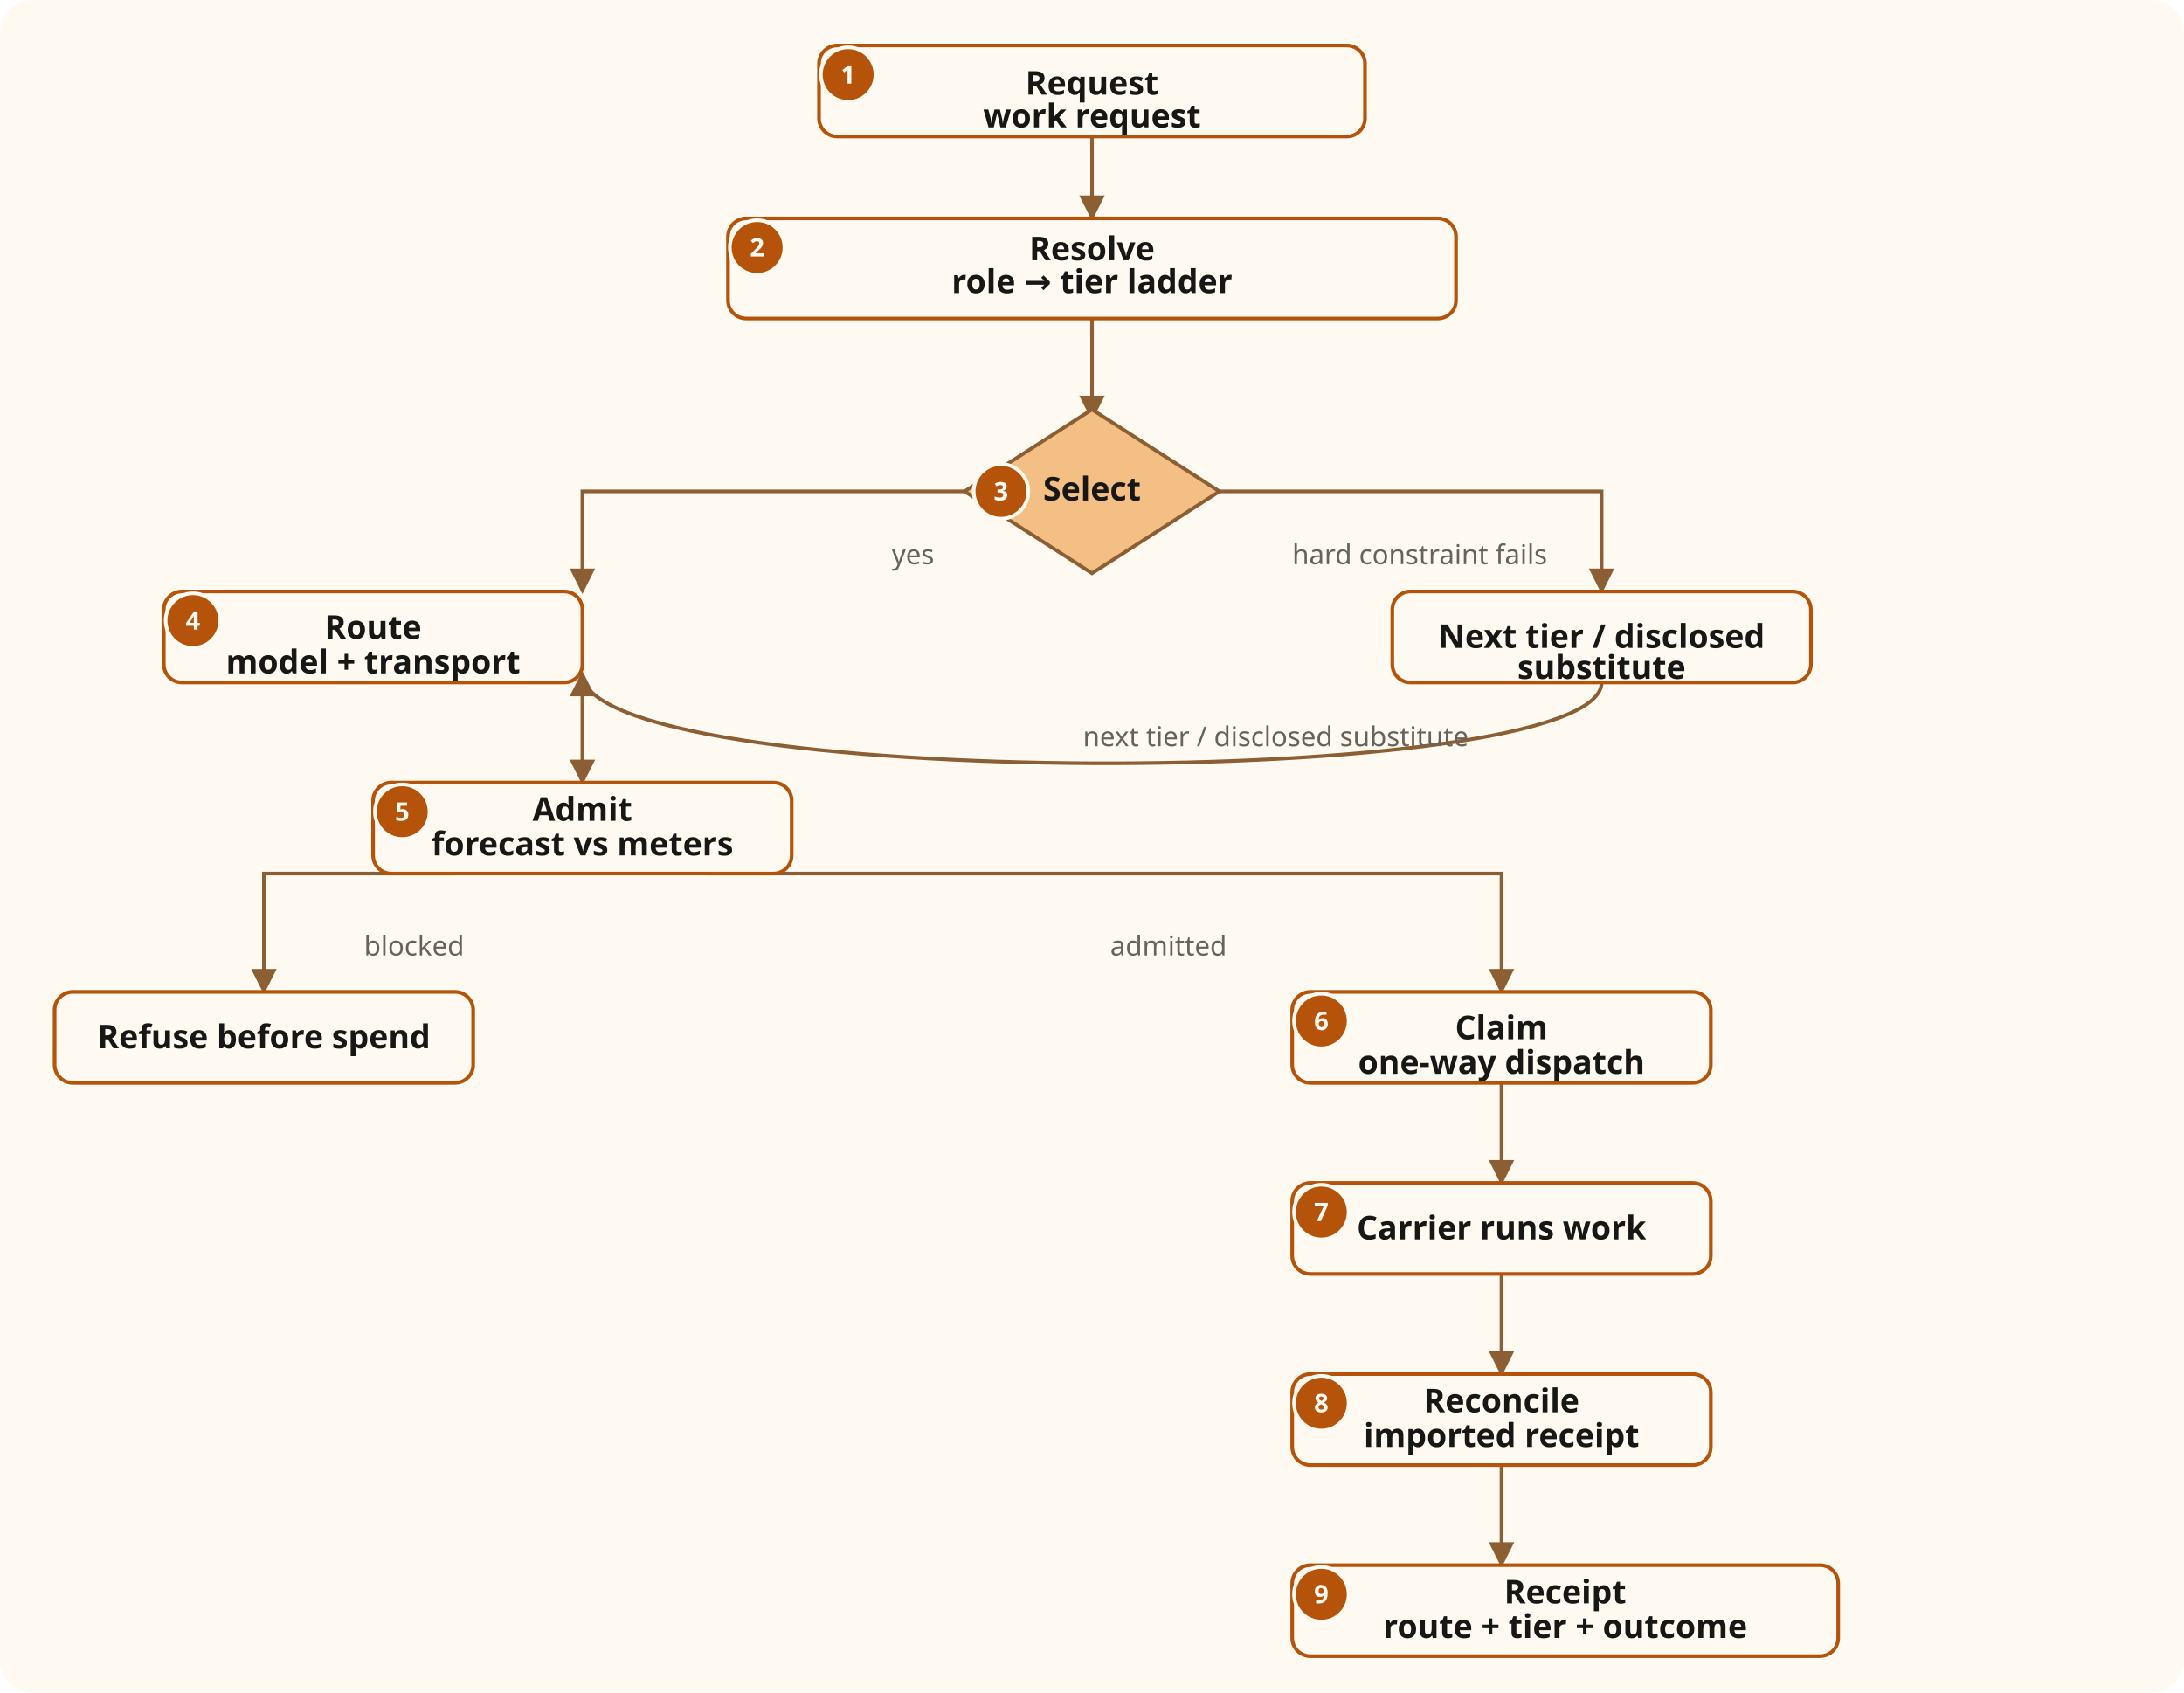
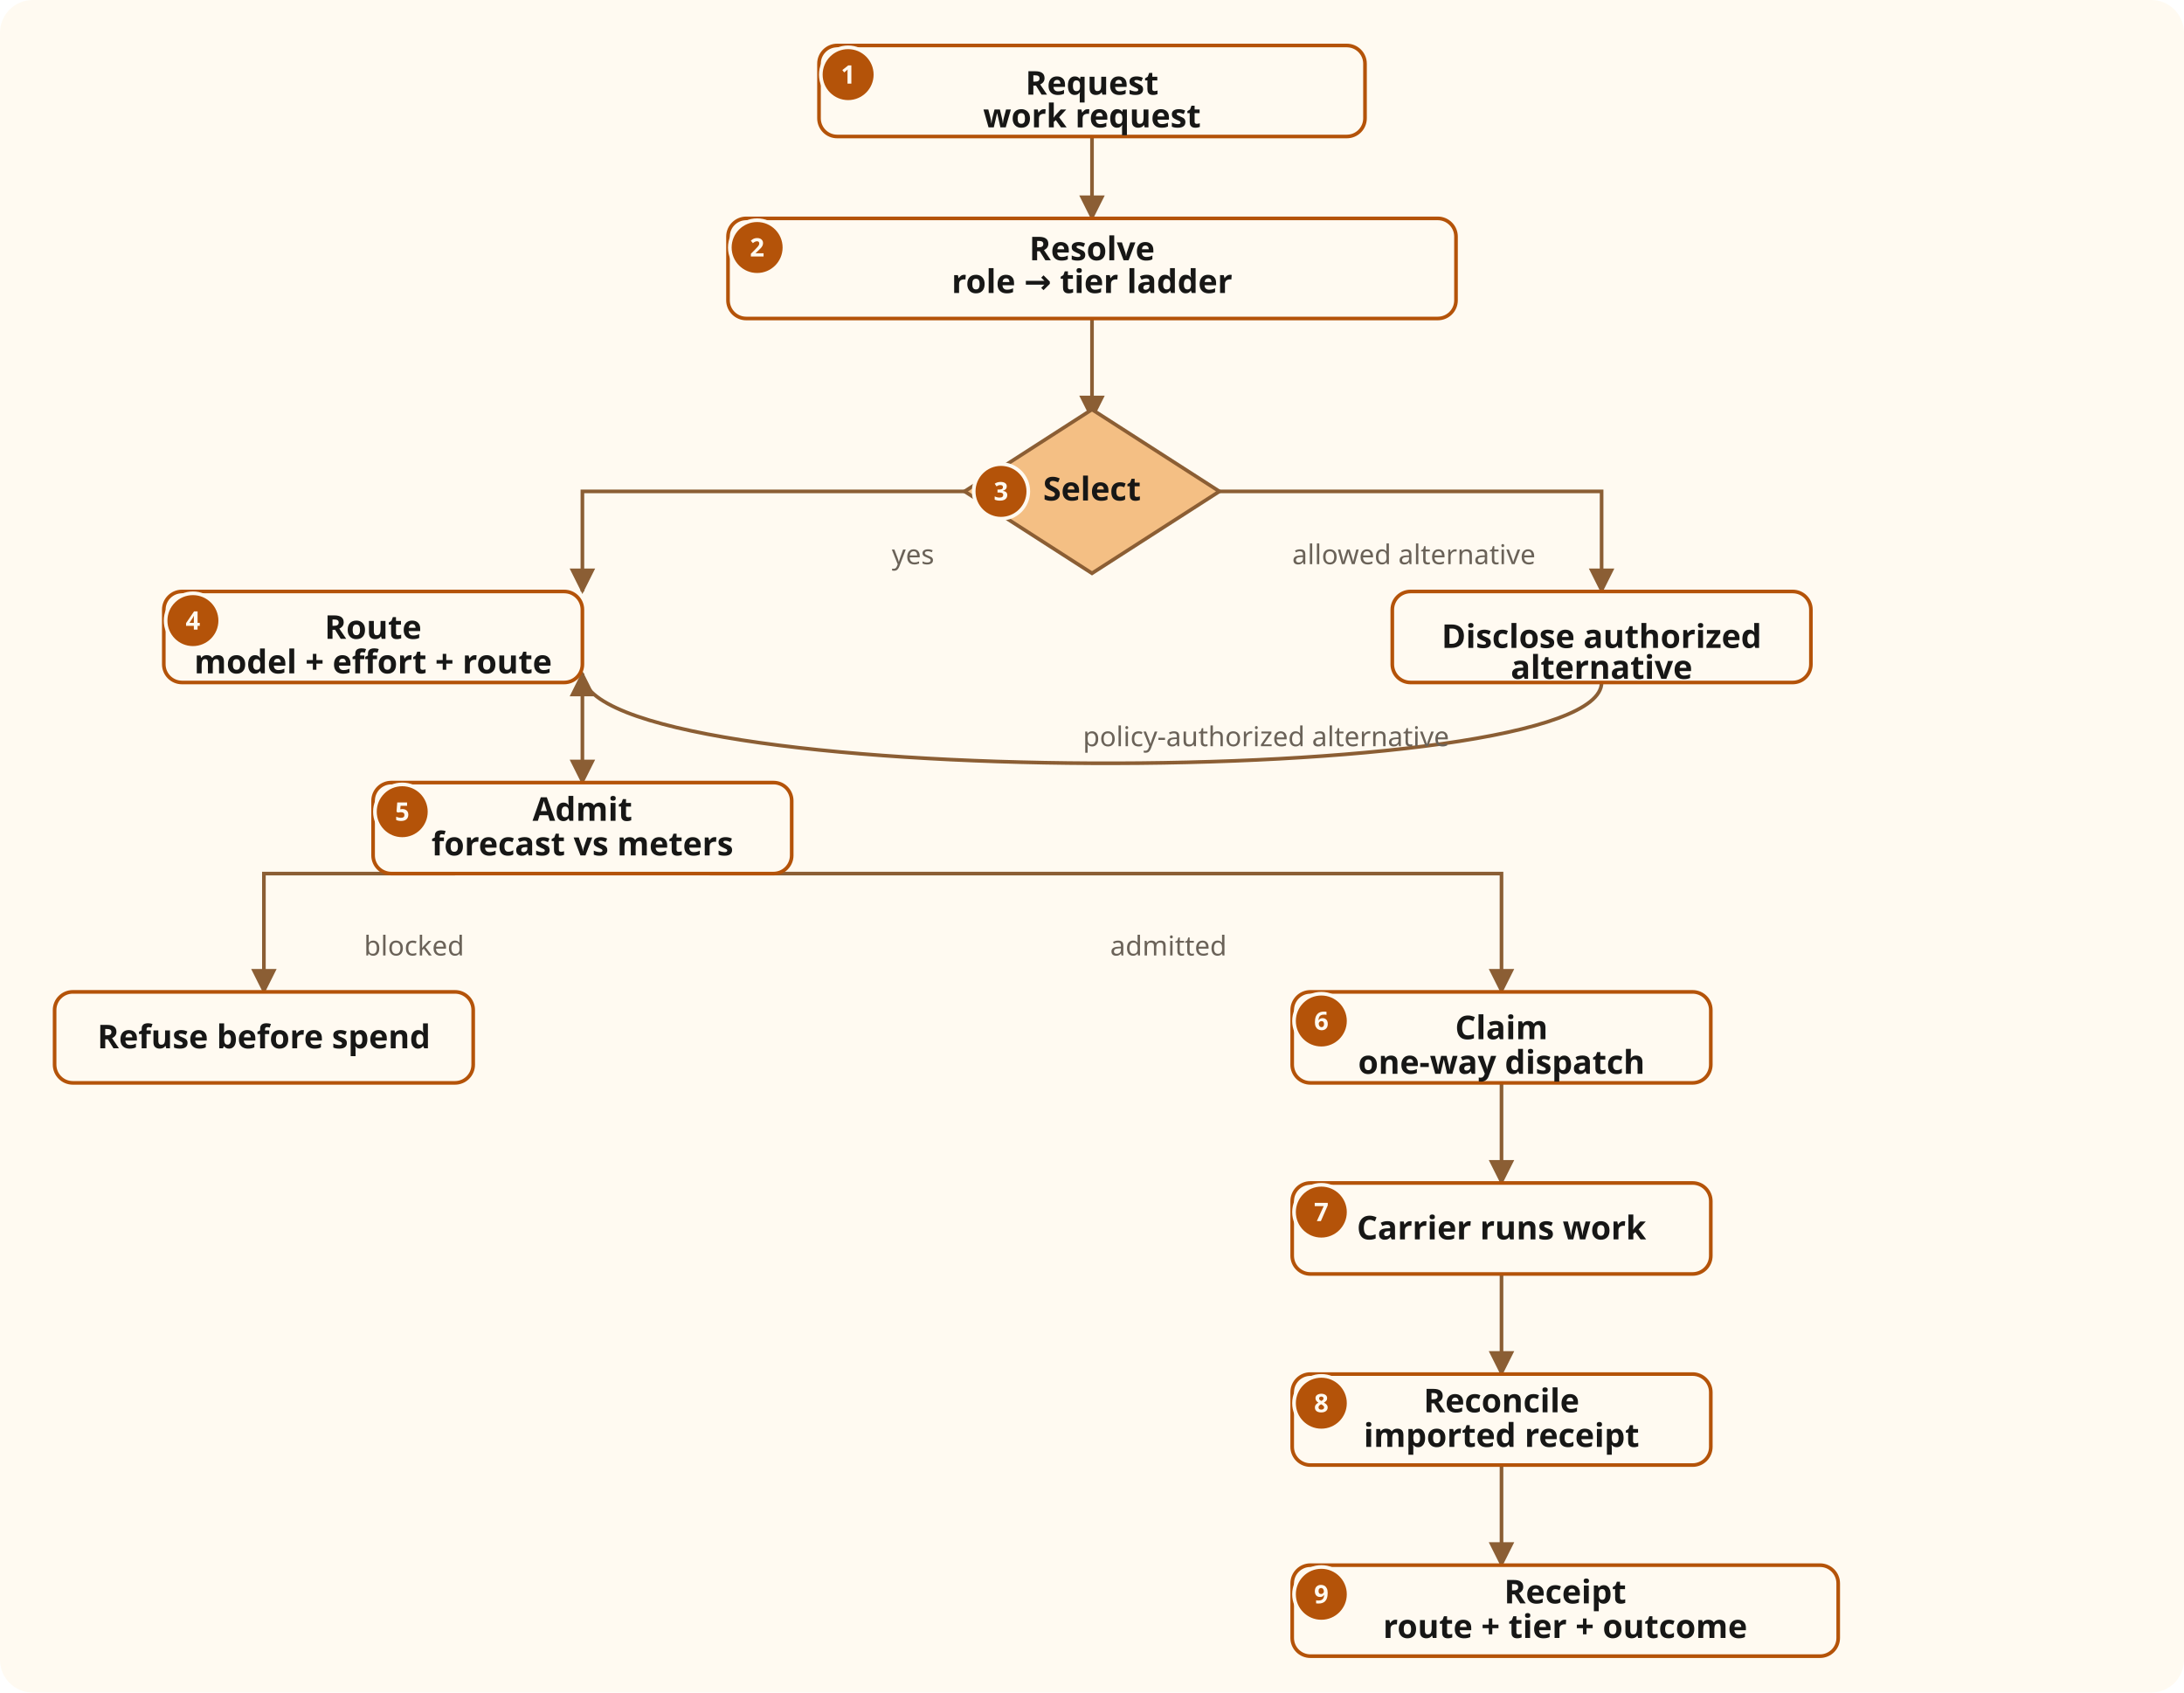
<svg xmlns="http://www.w3.org/2000/svg" viewBox="0 0 1200 930" data-sequence="1,2,3,4,5,6,7,8,9" role="img" aria-labelledby="title desc">
  <style>
    .bg{fill:#fffaf1}.node{fill:#fffaf1;stroke:#b45309;stroke-width:2}.decision{fill:#f4bf84;stroke:#8b5e34;stroke-width:2}.edge{fill:none;stroke:#8b5e34;stroke-width:2;marker-end:url(#arrow)}.label{fill:#171716;font:600 18px system-ui,sans-serif;text-anchor:middle}.small{fill:#6a6258;font:15px system-ui,sans-serif}.arrow{fill:#8b5e34}
    @media(prefers-color-scheme:dark){.bg{fill:#1c1b19}.node{fill:#25231f;stroke:#dfa05b}.decision{fill:#76512f;stroke:#dfa05b}.edge{stroke:#dfa05b}.label{fill:#eee9df}.small{fill:#b2ada3}.arrow{fill:#dfa05b}}

    .step-badge{fill:#b45309;stroke:#fffaf1;stroke-width:2}.step-number{fill:#fffaf1;font:700 14px system-ui,sans-serif;text-anchor:middle;dominant-baseline:middle}.attack-node{fill:#b45309;stroke:#fffaf1;stroke-width:2}.attack-label{fill:#fffaf1;font:700 14px system-ui,sans-serif;text-anchor:middle}.attack-edge{fill:none;stroke:#b45309;stroke-width:2;stroke-dasharray:8 5;marker-end:url(#arrow)}
    @media(prefers-color-scheme:dark){.step-badge{fill:#dfa05b;stroke:#1c1b19}.step-number{fill:#1c1b19}.attack-node{fill:#dfa05b;stroke:#1c1b19}.attack-label{fill:#1c1b19}.attack-edge{stroke:#dfa05b}}
  </style>
  <defs>
    <marker id="arrow" viewBox="0 0 10 10" refX="9" refY="5" markerWidth="7" markerHeight="7" orient="auto">
      <path class="arrow" d="M 0 0 L 10 5 L 0 10 z" />
    </marker>
  </defs>
  <rect class="bg" width="1200" height="930" rx="18" />
  <g class="edge">
    <path d="M600 75v45" />
    <path d="M600 175v55" />
    <path d="M530 270H320v55" />
    <path d="M670 270h210v55" />
    <path d="M880 375c0 60-560 60-560-5" />
    <path d="M320 375v55" />
    <path d="M250 480H145v65" />
    <path d="M390 480h435v65" />
    <path d="M825 595v55" />
    <path d="M825 700v55" />
    <path d="M825 805v55" />
  </g>
  <g class="small">
    <text x="490" y="310">yes</text>
-     <text x="710" y="310">hard constraint fails</text>
-     <text x="595" y="410">next tier / disclosed substitute</text>
+     <text x="710" y="310">allowed alternative</text>
+     <text x="595" y="410">policy-authorized alternative</text>
    <text x="200" y="525">blocked</text>
    <text x="610" y="525">admitted</text>
  </g>
  <g class="node">
    <rect x="450" y="25" width="300" height="50" rx="10" />
    <rect x="400" y="120" width="400" height="55" rx="10" />
    <rect x="90" y="325" width="230" height="50" rx="10" />
    <rect x="765" y="325" width="230" height="50" rx="10" />
    <rect x="205" y="430" width="230" height="50" rx="10" />
    <rect x="30" y="545" width="230" height="50" rx="10" />
    <rect x="710" y="545" width="230" height="50" rx="10" />
    <rect x="710" y="650" width="230" height="50" rx="10" />
    <rect x="710" y="755" width="230" height="50" rx="10" />
    <rect x="710" y="860" width="300" height="50" rx="10" />
  </g>
  <g class="decision">
    <path d="M600 225l70 45-70 45-70-45z" />
  </g>
  <g class="label">
    <text x="600" y="52">Request</text>
    <text x="600" y="70">work request</text>
    <text x="600" y="143">Resolve</text>
    <text x="600" y="161">role → tier ladder</text>
    <text x="600" y="275">Select</text>
    <text x="205" y="351">Route</text>
-     <text x="205" y="370">model + transport</text>
-     <text x="880" y="356">Next tier / disclosed</text>
-     <text x="880" y="373">substitute</text>
+     <text x="205" y="370">model + effort + route</text>
+     <text x="880" y="356">Disclose authorized</text>
+     <text x="880" y="373">alternative</text>
    <text x="320" y="451">Admit</text>
    <text x="320" y="470">forecast vs meters</text>
    <text x="145" y="576">Refuse before spend</text>
    <text x="825" y="571">Claim</text>
    <text x="825" y="590">one-way dispatch</text>
    <text x="825" y="681">Carrier runs work</text>
    <text x="825" y="776">Reconcile</text>
    <text x="825" y="795">imported receipt</text>
    <text x="860" y="881">Receipt</text>
    <text x="860" y="900">route + tier + outcome</text>
  </g>
  <g class="step-marker" data-step="1" data-step-label="Request" aria-label="Step 1: Request">
    <circle class="step-badge" cx="466" cy="41" r="15" />
    <text class="step-number" x="466" y="41">1</text>
  </g>
  <g class="step-marker" data-step="2" data-step-label="Resolve" aria-label="Step 2: Resolve">
    <circle class="step-badge" cx="416" cy="136" r="15" />
    <text class="step-number" x="416" y="136">2</text>
  </g>
  <g class="step-marker" data-step="3" data-step-label="Select" aria-label="Step 3: Select">
    <circle class="step-badge" cx="550" cy="270" r="15" />
    <text class="step-number" x="550" y="270">3</text>
  </g>
  <g class="step-marker" data-step="4" data-step-label="Route" aria-label="Step 4: Route">
    <circle class="step-badge" cx="106" cy="341" r="15" />
    <text class="step-number" x="106" y="341">4</text>
  </g>
  <g class="step-marker" data-step="5" data-step-label="Admit" aria-label="Step 5: Admit">
    <circle class="step-badge" cx="221" cy="446" r="15" />
    <text class="step-number" x="221" y="446">5</text>
  </g>
  <g class="step-marker" data-step="6" data-step-label="Claim" aria-label="Step 6: Claim">
    <circle class="step-badge" cx="726" cy="561" r="15" />
    <text class="step-number" x="726" y="561">6</text>
  </g>
  <g class="step-marker" data-step="7" data-step-label="Carrier" aria-label="Step 7: Carrier">
    <circle class="step-badge" cx="726" cy="666" r="15" />
    <text class="step-number" x="726" y="666">7</text>
  </g>
  <g class="step-marker" data-step="8" data-step-label="Reconcile" aria-label="Step 8: Reconcile">
    <circle class="step-badge" cx="726" cy="771" r="15" />
    <text class="step-number" x="726" y="771">8</text>
  </g>
  <g class="step-marker" data-step="9" data-step-label="Receipt" aria-label="Step 9: Receipt">
    <circle class="step-badge" cx="726" cy="876" r="15" />
    <text class="step-number" x="726" y="876">9</text>
  </g>
</svg>
